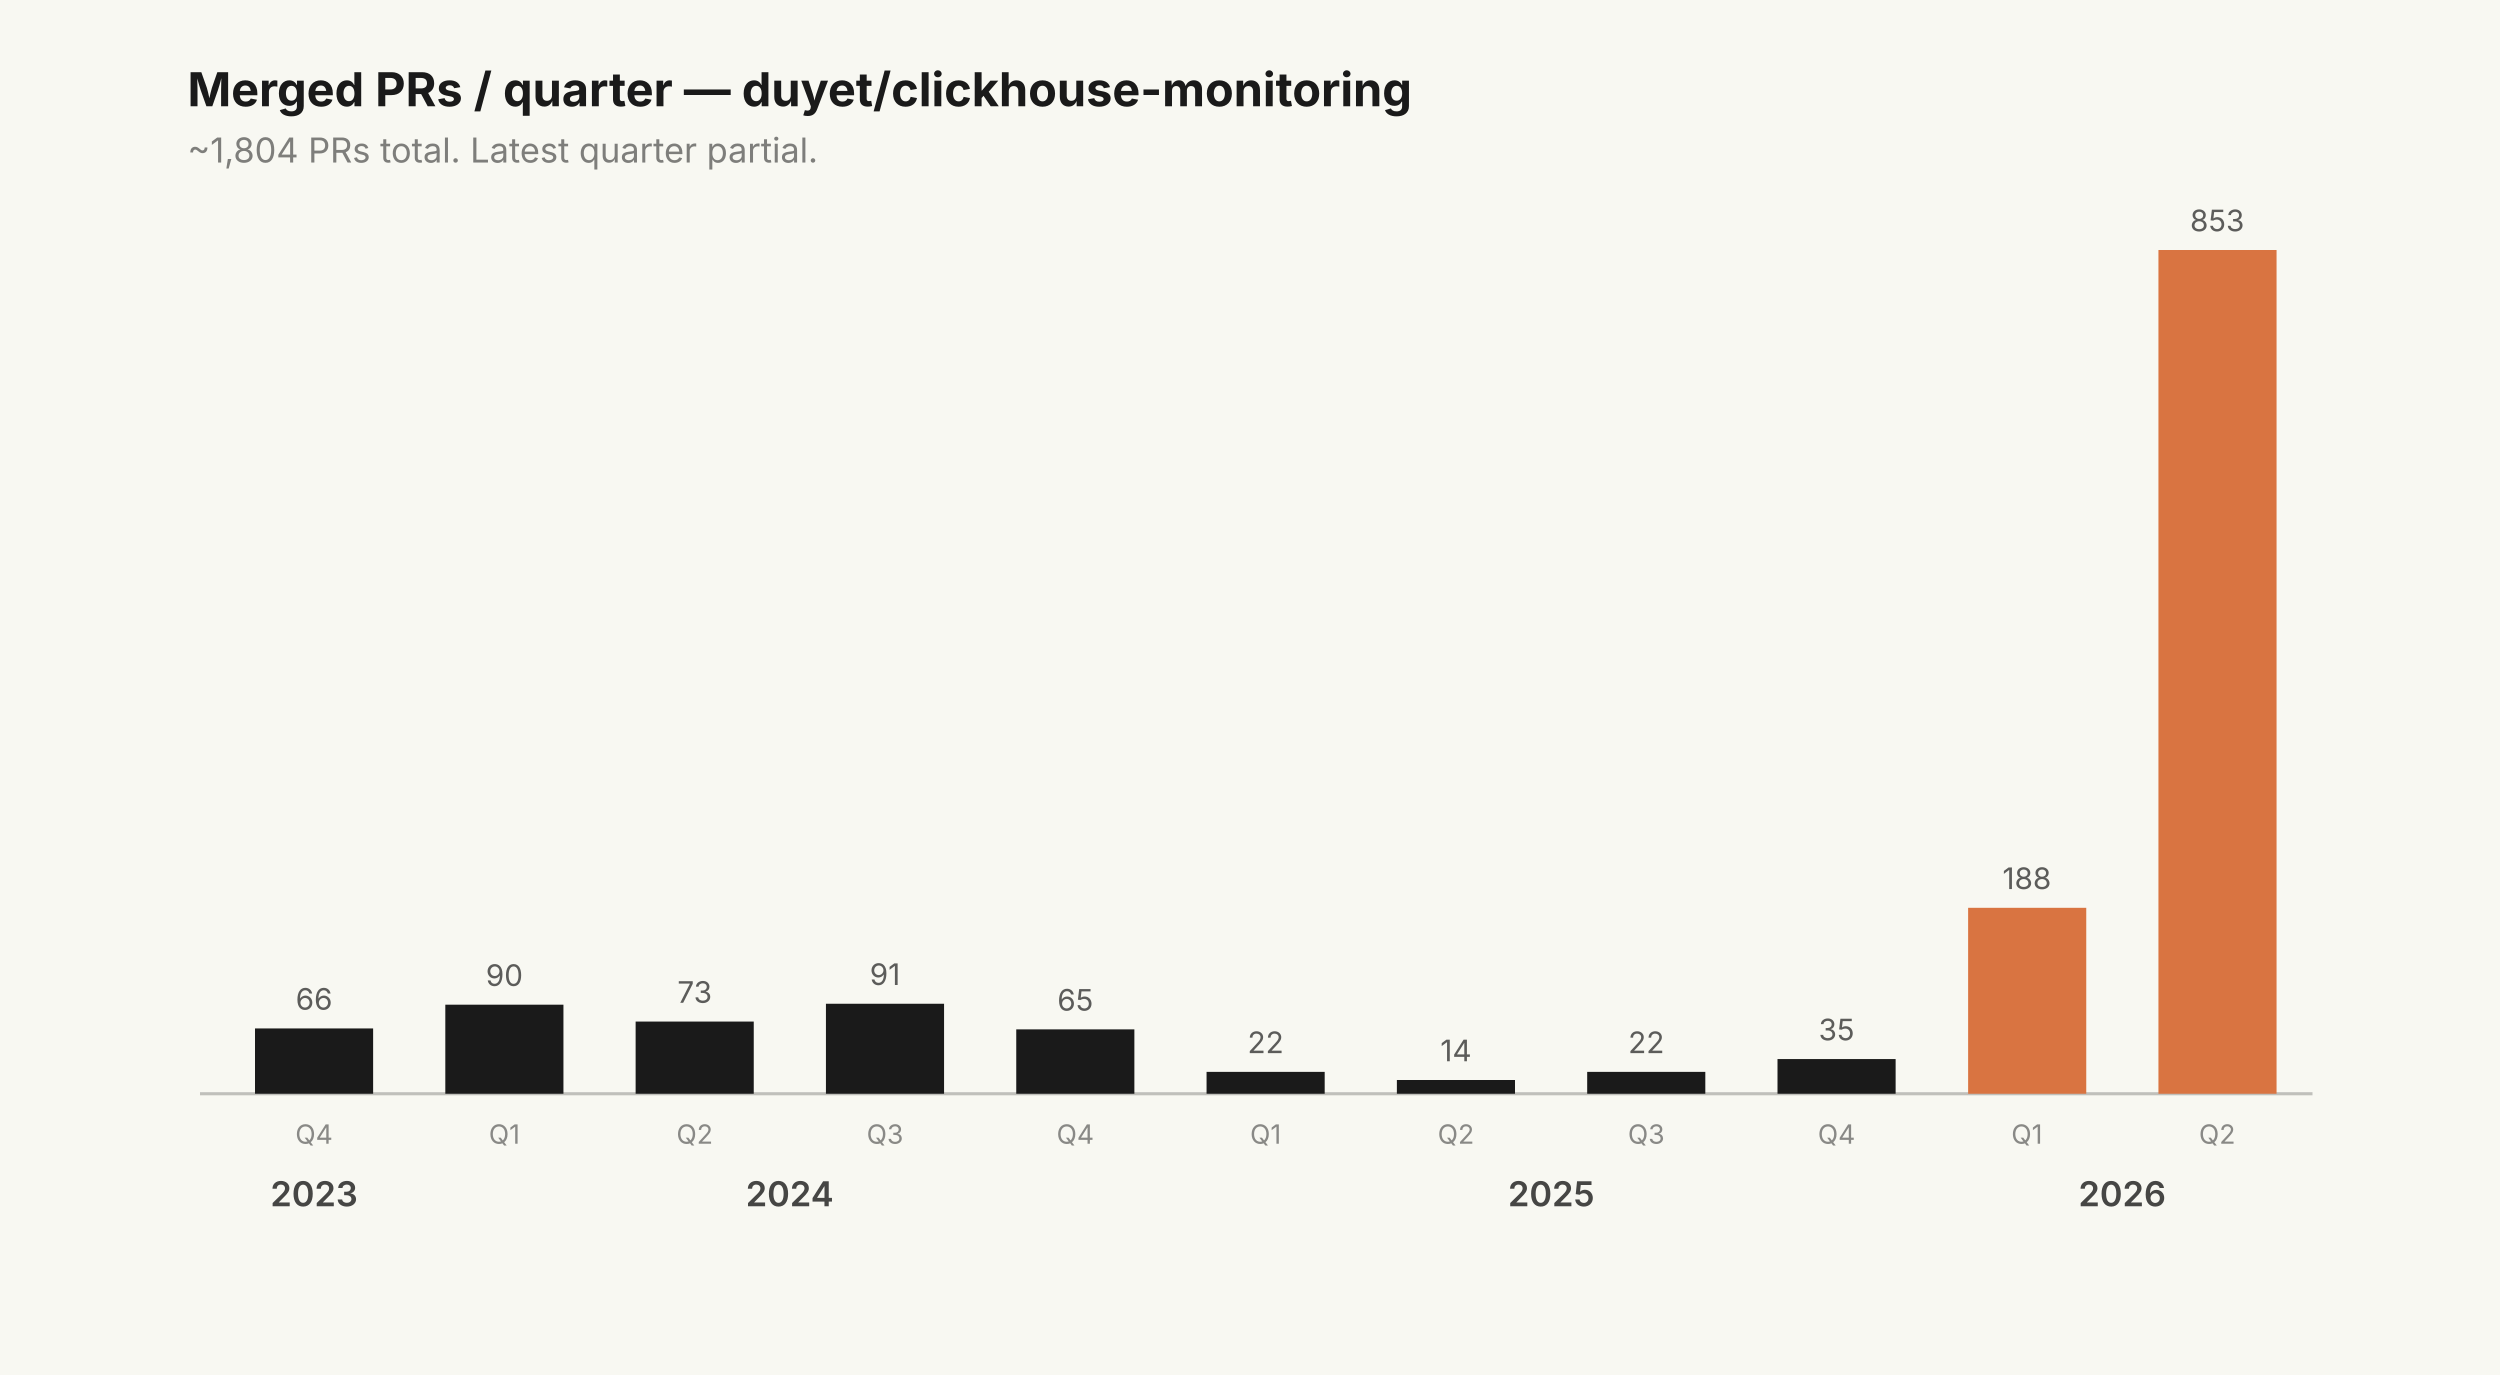
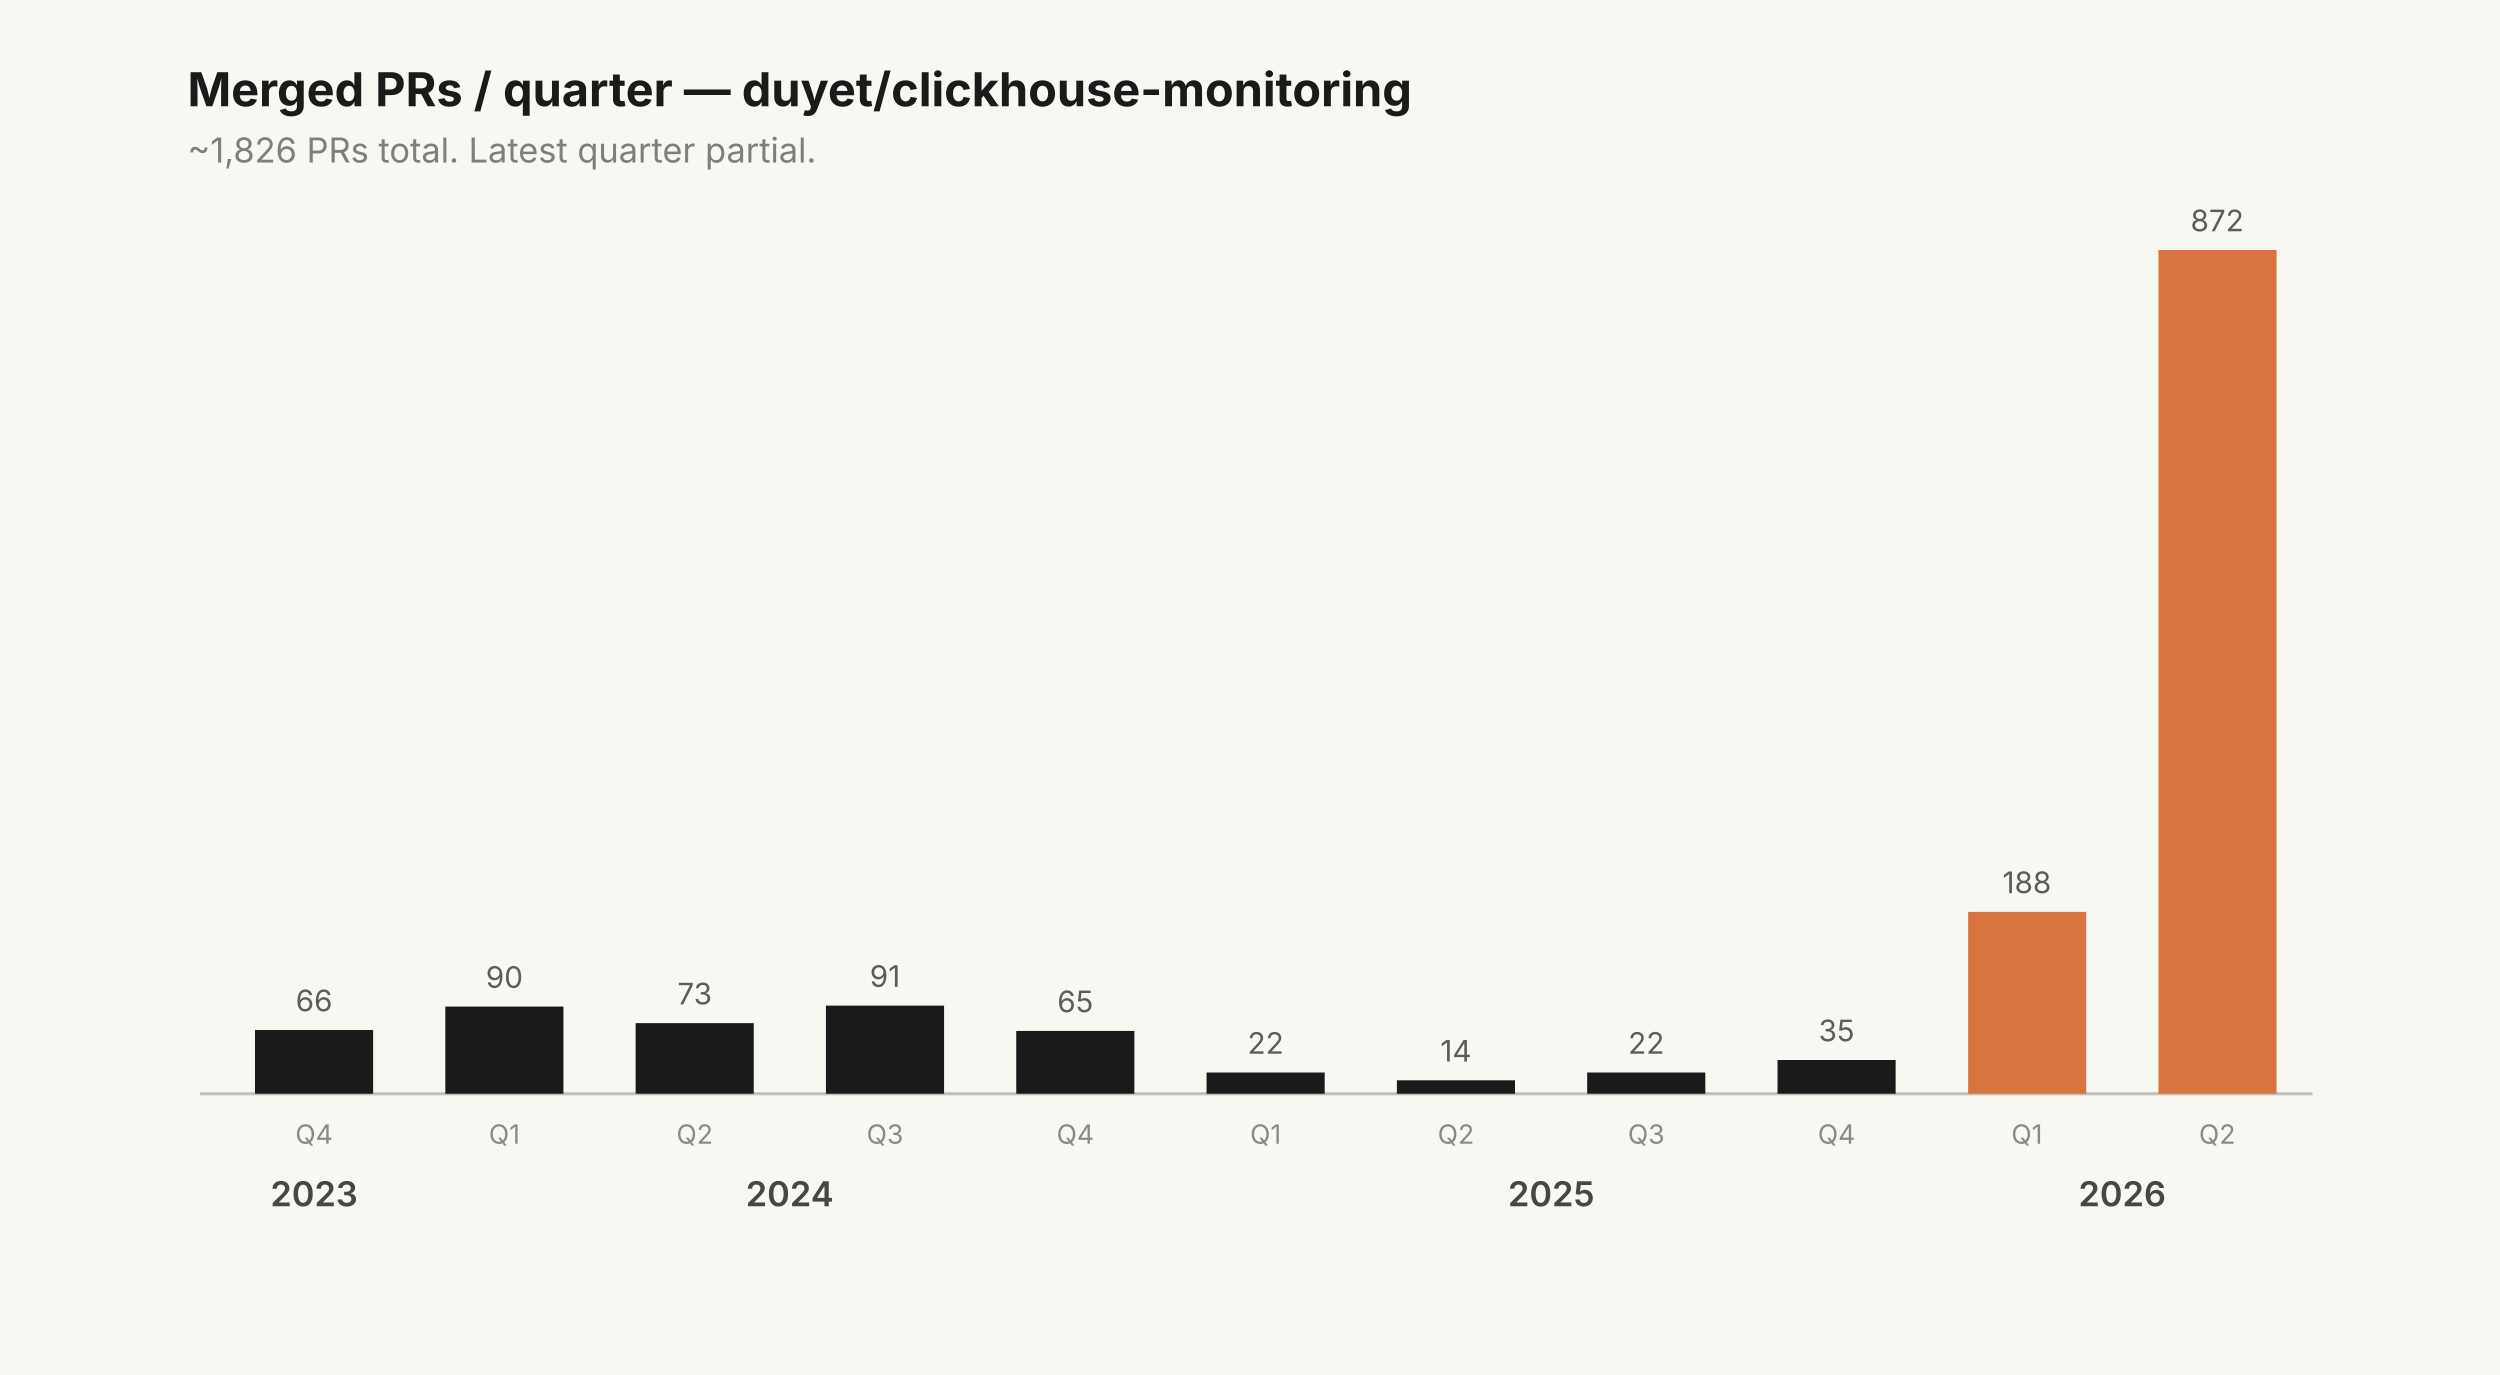
<svg xmlns="http://www.w3.org/2000/svg" viewBox="0 0 800 440" font-family="Inter, ui-sans-serif, system-ui, sans-serif" role="img">
  <rect width="800" height="440" fill="#f8f8f2" />
  <text x="60" y="34" font-size="15" font-weight="700" fill="#1a1a1a">Merged PRs / quarter — duyet/clickhouse-monitoring</text>
-   <text x="60" y="52" font-size="11" fill="#1a1a1a" fill-opacity="0.55">~1,804 PRs total. Latest quarter partial.</text>
+   <text x="60" y="52" font-size="11" fill="#1a1a1a" fill-opacity="0.55">~1,826 PRs total. Latest quarter partial.</text>
  <line x1="64" y1="350" x2="740" y2="350" stroke="#1a1a1a" stroke-opacity="0.25" />
-   <rect x="81.6" y="329.1" width="37.8" height="20.9" fill="#1a1a1a" />
-   <text x="100.5" y="323.1" font-size="9.5" fill="#1a1a1a" fill-opacity="0.7" text-anchor="middle">66</text>
+   <rect x="81.6" y="329.6" width="37.8" height="20.4" fill="#1a1a1a" />
+   <text x="100.5" y="323.6" font-size="9.5" fill="#1a1a1a" fill-opacity="0.7" text-anchor="middle">66</text>
  <text x="100.5" y="366" font-size="8.5" fill="#1a1a1a" fill-opacity="0.5" text-anchor="middle">Q4</text>
-   <rect x="142.5" y="321.5" width="37.8" height="28.5" fill="#1a1a1a" />
-   <text x="161.4" y="315.5" font-size="9.5" fill="#1a1a1a" fill-opacity="0.7" text-anchor="middle">90</text>
+   <rect x="142.5" y="322.1" width="37.8" height="27.9" fill="#1a1a1a" />
+   <text x="161.4" y="316.1" font-size="9.5" fill="#1a1a1a" fill-opacity="0.7" text-anchor="middle">90</text>
  <text x="161.4" y="366" font-size="8.5" fill="#1a1a1a" fill-opacity="0.5" text-anchor="middle">Q1</text>
-   <rect x="203.4" y="326.9" width="37.8" height="23.1" fill="#1a1a1a" />
-   <text x="222.3" y="320.9" font-size="9.5" fill="#1a1a1a" fill-opacity="0.7" text-anchor="middle">73</text>
+   <rect x="203.4" y="327.4" width="37.8" height="22.6" fill="#1a1a1a" />
+   <text x="222.3" y="321.4" font-size="9.5" fill="#1a1a1a" fill-opacity="0.7" text-anchor="middle">73</text>
  <text x="222.3" y="366" font-size="8.5" fill="#1a1a1a" fill-opacity="0.5" text-anchor="middle">Q2</text>
-   <rect x="264.3" y="321.2" width="37.8" height="28.8" fill="#1a1a1a" />
-   <text x="283.2" y="315.2" font-size="9.5" fill="#1a1a1a" fill-opacity="0.7" text-anchor="middle">91</text>
+   <rect x="264.3" y="321.8" width="37.8" height="28.2" fill="#1a1a1a" />
+   <text x="283.2" y="315.8" font-size="9.5" fill="#1a1a1a" fill-opacity="0.7" text-anchor="middle">91</text>
  <text x="283.2" y="366" font-size="8.5" fill="#1a1a1a" fill-opacity="0.5" text-anchor="middle">Q3</text>
-   <rect x="325.2" y="329.4" width="37.8" height="20.6" fill="#1a1a1a" />
-   <text x="344.1" y="323.4" font-size="9.5" fill="#1a1a1a" fill-opacity="0.7" text-anchor="middle">65</text>
+   <rect x="325.2" y="329.9" width="37.8" height="20.1" fill="#1a1a1a" />
+   <text x="344.1" y="323.9" font-size="9.5" fill="#1a1a1a" fill-opacity="0.7" text-anchor="middle">65</text>
  <text x="344.1" y="366" font-size="8.5" fill="#1a1a1a" fill-opacity="0.5" text-anchor="middle">Q4</text>
-   <rect x="386.1" y="343.0" width="37.8" height="7.0" fill="#1a1a1a" />
-   <text x="405.0" y="337.0" font-size="9.5" fill="#1a1a1a" fill-opacity="0.7" text-anchor="middle">22</text>
+   <rect x="386.1" y="343.2" width="37.8" height="6.8" fill="#1a1a1a" />
+   <text x="405.0" y="337.2" font-size="9.5" fill="#1a1a1a" fill-opacity="0.7" text-anchor="middle">22</text>
  <text x="405.0" y="366" font-size="8.5" fill="#1a1a1a" fill-opacity="0.5" text-anchor="middle">Q1</text>
-   <rect x="447.0" y="345.6" width="37.8" height="4.4" fill="#1a1a1a" />
-   <text x="465.9" y="339.6" font-size="9.5" fill="#1a1a1a" fill-opacity="0.7" text-anchor="middle">14</text>
+   <rect x="447.0" y="345.7" width="37.8" height="4.3" fill="#1a1a1a" />
+   <text x="465.9" y="339.7" font-size="9.5" fill="#1a1a1a" fill-opacity="0.7" text-anchor="middle">14</text>
  <text x="465.9" y="366" font-size="8.5" fill="#1a1a1a" fill-opacity="0.5" text-anchor="middle">Q2</text>
-   <rect x="507.9" y="343.0" width="37.8" height="7.0" fill="#1a1a1a" />
-   <text x="526.8" y="337.0" font-size="9.5" fill="#1a1a1a" fill-opacity="0.7" text-anchor="middle">22</text>
+   <rect x="507.9" y="343.2" width="37.8" height="6.8" fill="#1a1a1a" />
+   <text x="526.8" y="337.2" font-size="9.5" fill="#1a1a1a" fill-opacity="0.7" text-anchor="middle">22</text>
  <text x="526.8" y="366" font-size="8.5" fill="#1a1a1a" fill-opacity="0.5" text-anchor="middle">Q3</text>
-   <rect x="568.8" y="338.9" width="37.8" height="11.1" fill="#1a1a1a" />
-   <text x="587.7" y="332.9" font-size="9.5" fill="#1a1a1a" fill-opacity="0.7" text-anchor="middle">35</text>
+   <rect x="568.8" y="339.2" width="37.8" height="10.8" fill="#1a1a1a" />
+   <text x="587.7" y="333.2" font-size="9.5" fill="#1a1a1a" fill-opacity="0.7" text-anchor="middle">35</text>
  <text x="587.7" y="366" font-size="8.5" fill="#1a1a1a" fill-opacity="0.5" text-anchor="middle">Q4</text>
-   <rect x="629.8" y="290.5" width="37.8" height="59.5" fill="#d97441" />
-   <text x="648.6" y="284.5" font-size="9.5" fill="#1a1a1a" fill-opacity="0.7" text-anchor="middle">188</text>
+   <rect x="629.8" y="291.8" width="37.8" height="58.2" fill="#d97441" />
+   <text x="648.6" y="285.8" font-size="9.5" fill="#1a1a1a" fill-opacity="0.7" text-anchor="middle">188</text>
  <text x="648.6" y="366" font-size="8.5" fill="#1a1a1a" fill-opacity="0.5" text-anchor="middle">Q1</text>
  <rect x="690.7" y="80.0" width="37.8" height="270.0" fill="#d97441" />
-   <text x="709.5" y="74.0" font-size="9.5" fill="#1a1a1a" fill-opacity="0.7" text-anchor="middle">853</text>
+   <text x="709.5" y="74.0" font-size="9.5" fill="#1a1a1a" fill-opacity="0.7" text-anchor="middle">872</text>
  <text x="709.5" y="366" font-size="8.5" fill="#1a1a1a" fill-opacity="0.5" text-anchor="middle">Q2</text>
  <text x="100.5" y="386" font-size="11" font-weight="600" fill="#1a1a1a" fill-opacity="0.8" text-anchor="middle">2023</text>
  <text x="252.7" y="386" font-size="11" font-weight="600" fill="#1a1a1a" fill-opacity="0.8" text-anchor="middle">2024</text>
  <text x="496.4" y="386" font-size="11" font-weight="600" fill="#1a1a1a" fill-opacity="0.8" text-anchor="middle">2025</text>
  <text x="679.1" y="386" font-size="11" font-weight="600" fill="#1a1a1a" fill-opacity="0.8" text-anchor="middle">2026</text>
</svg>
